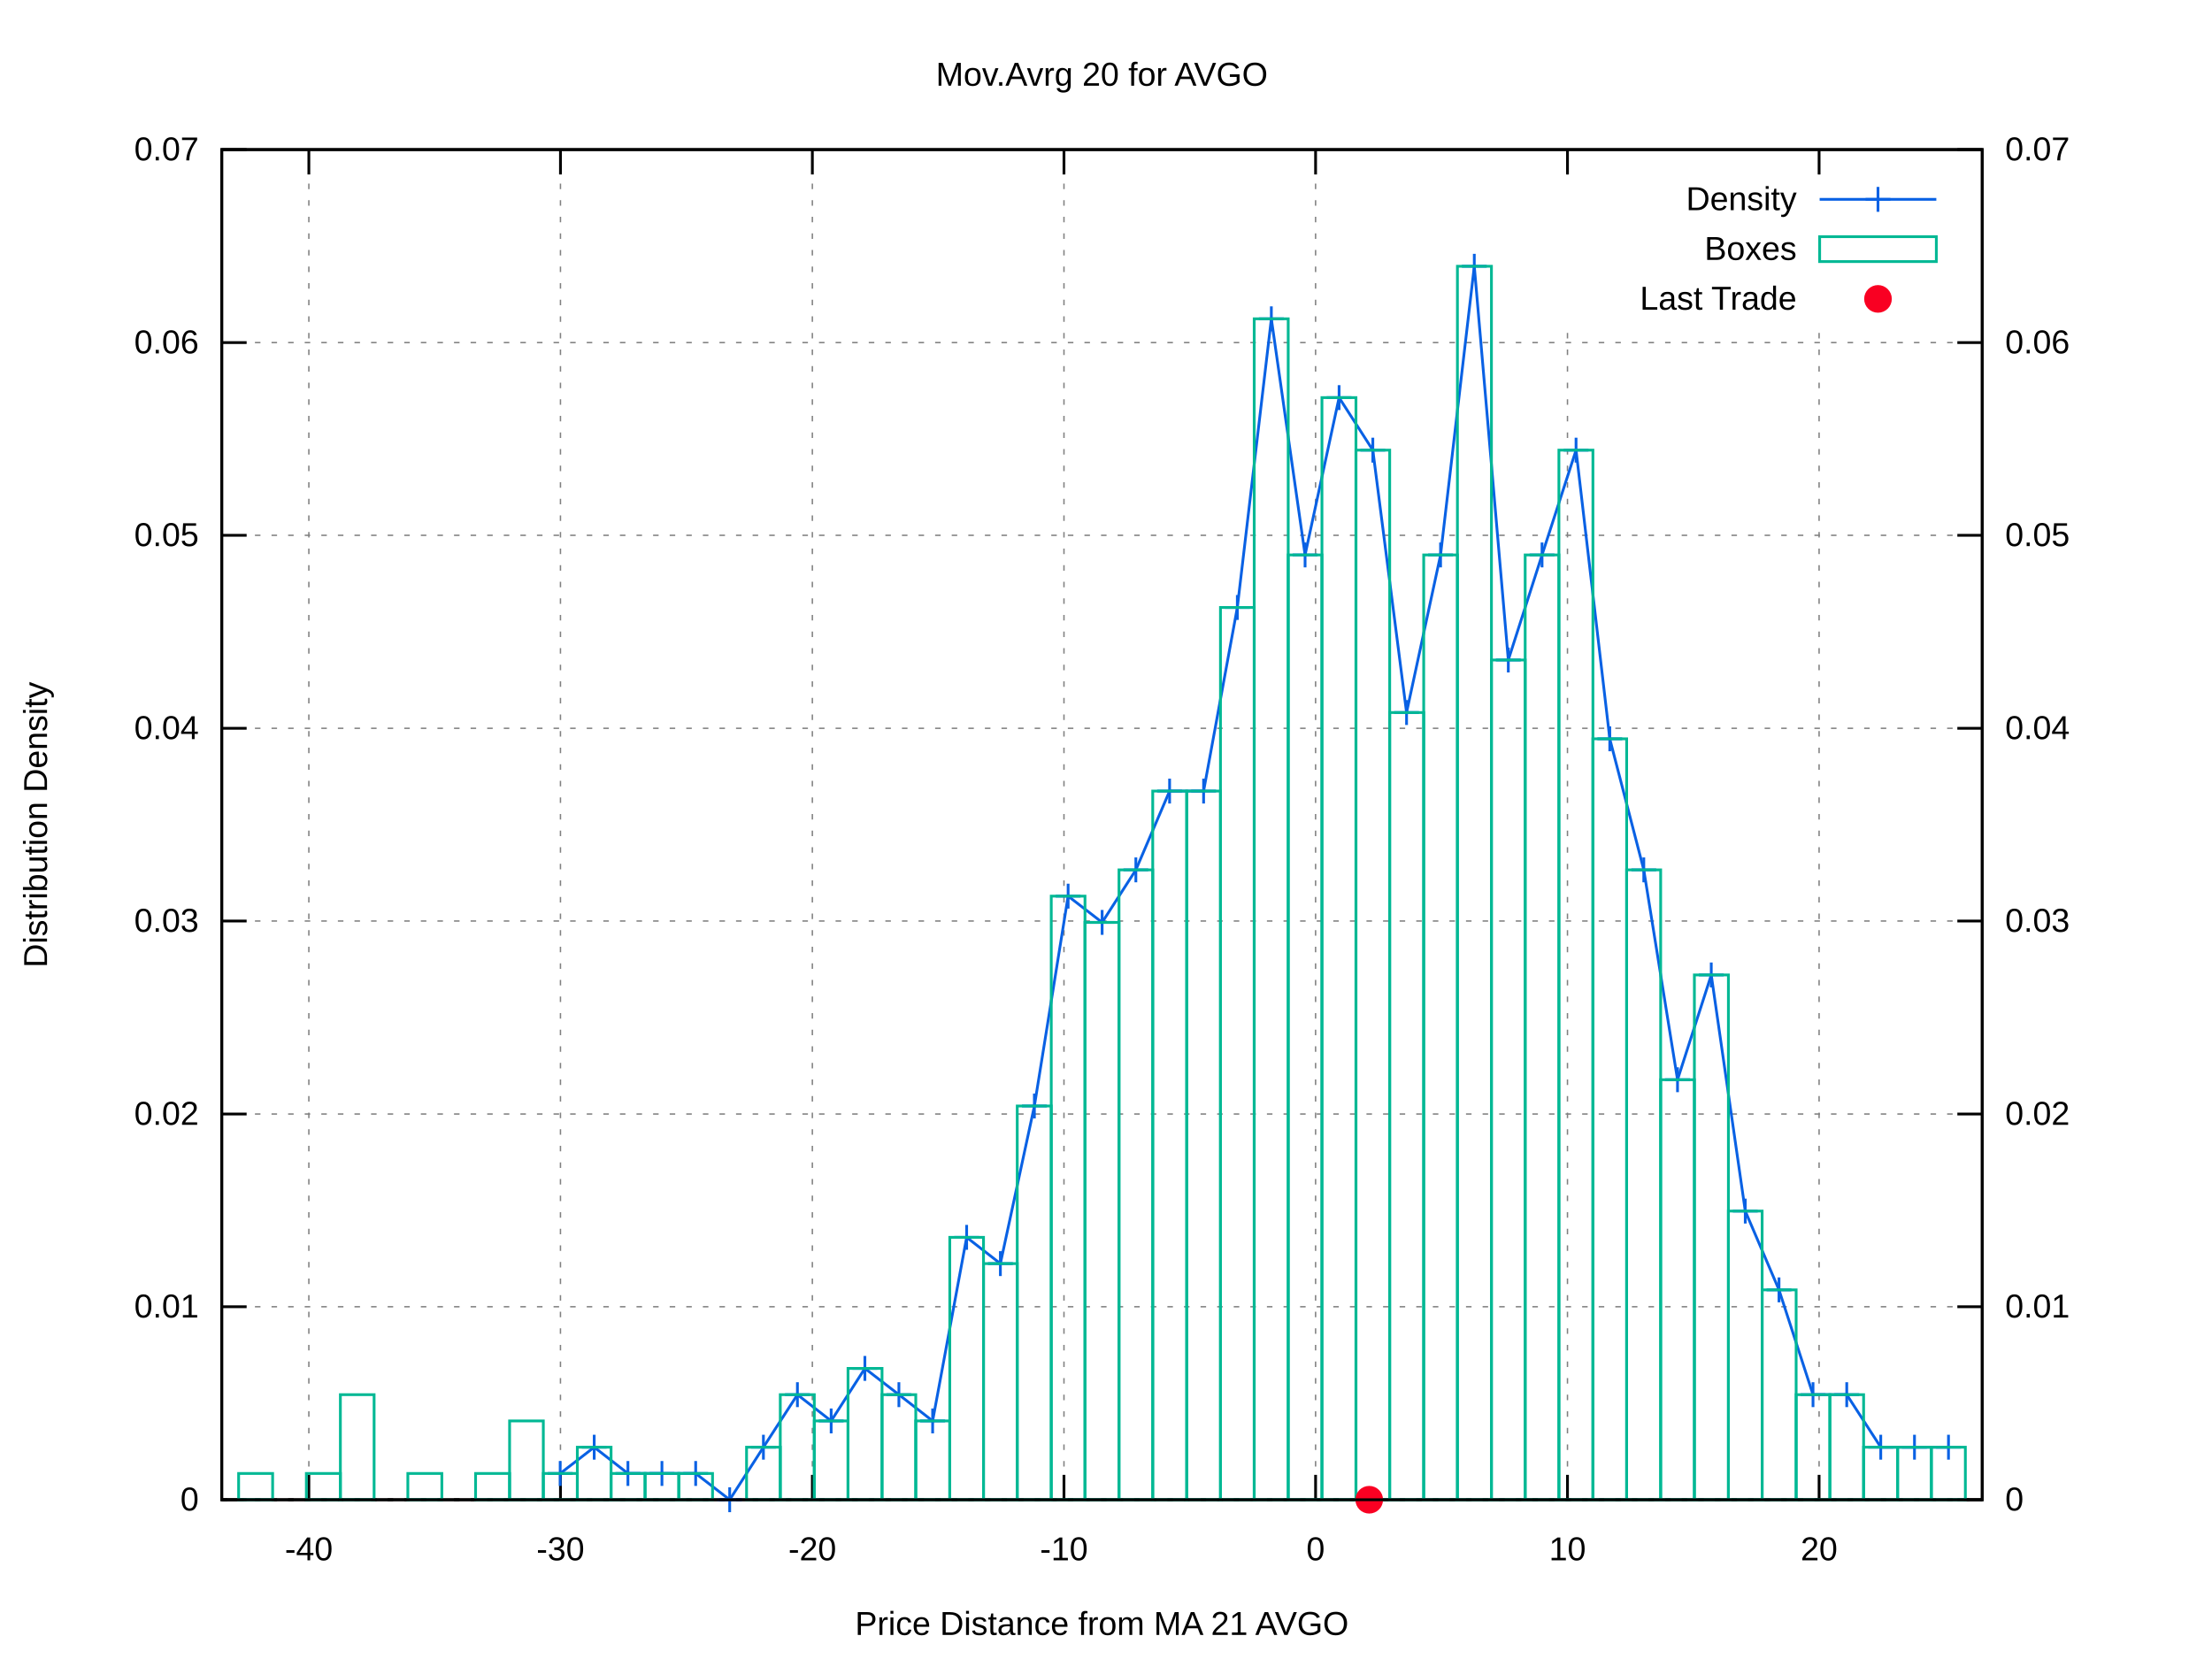
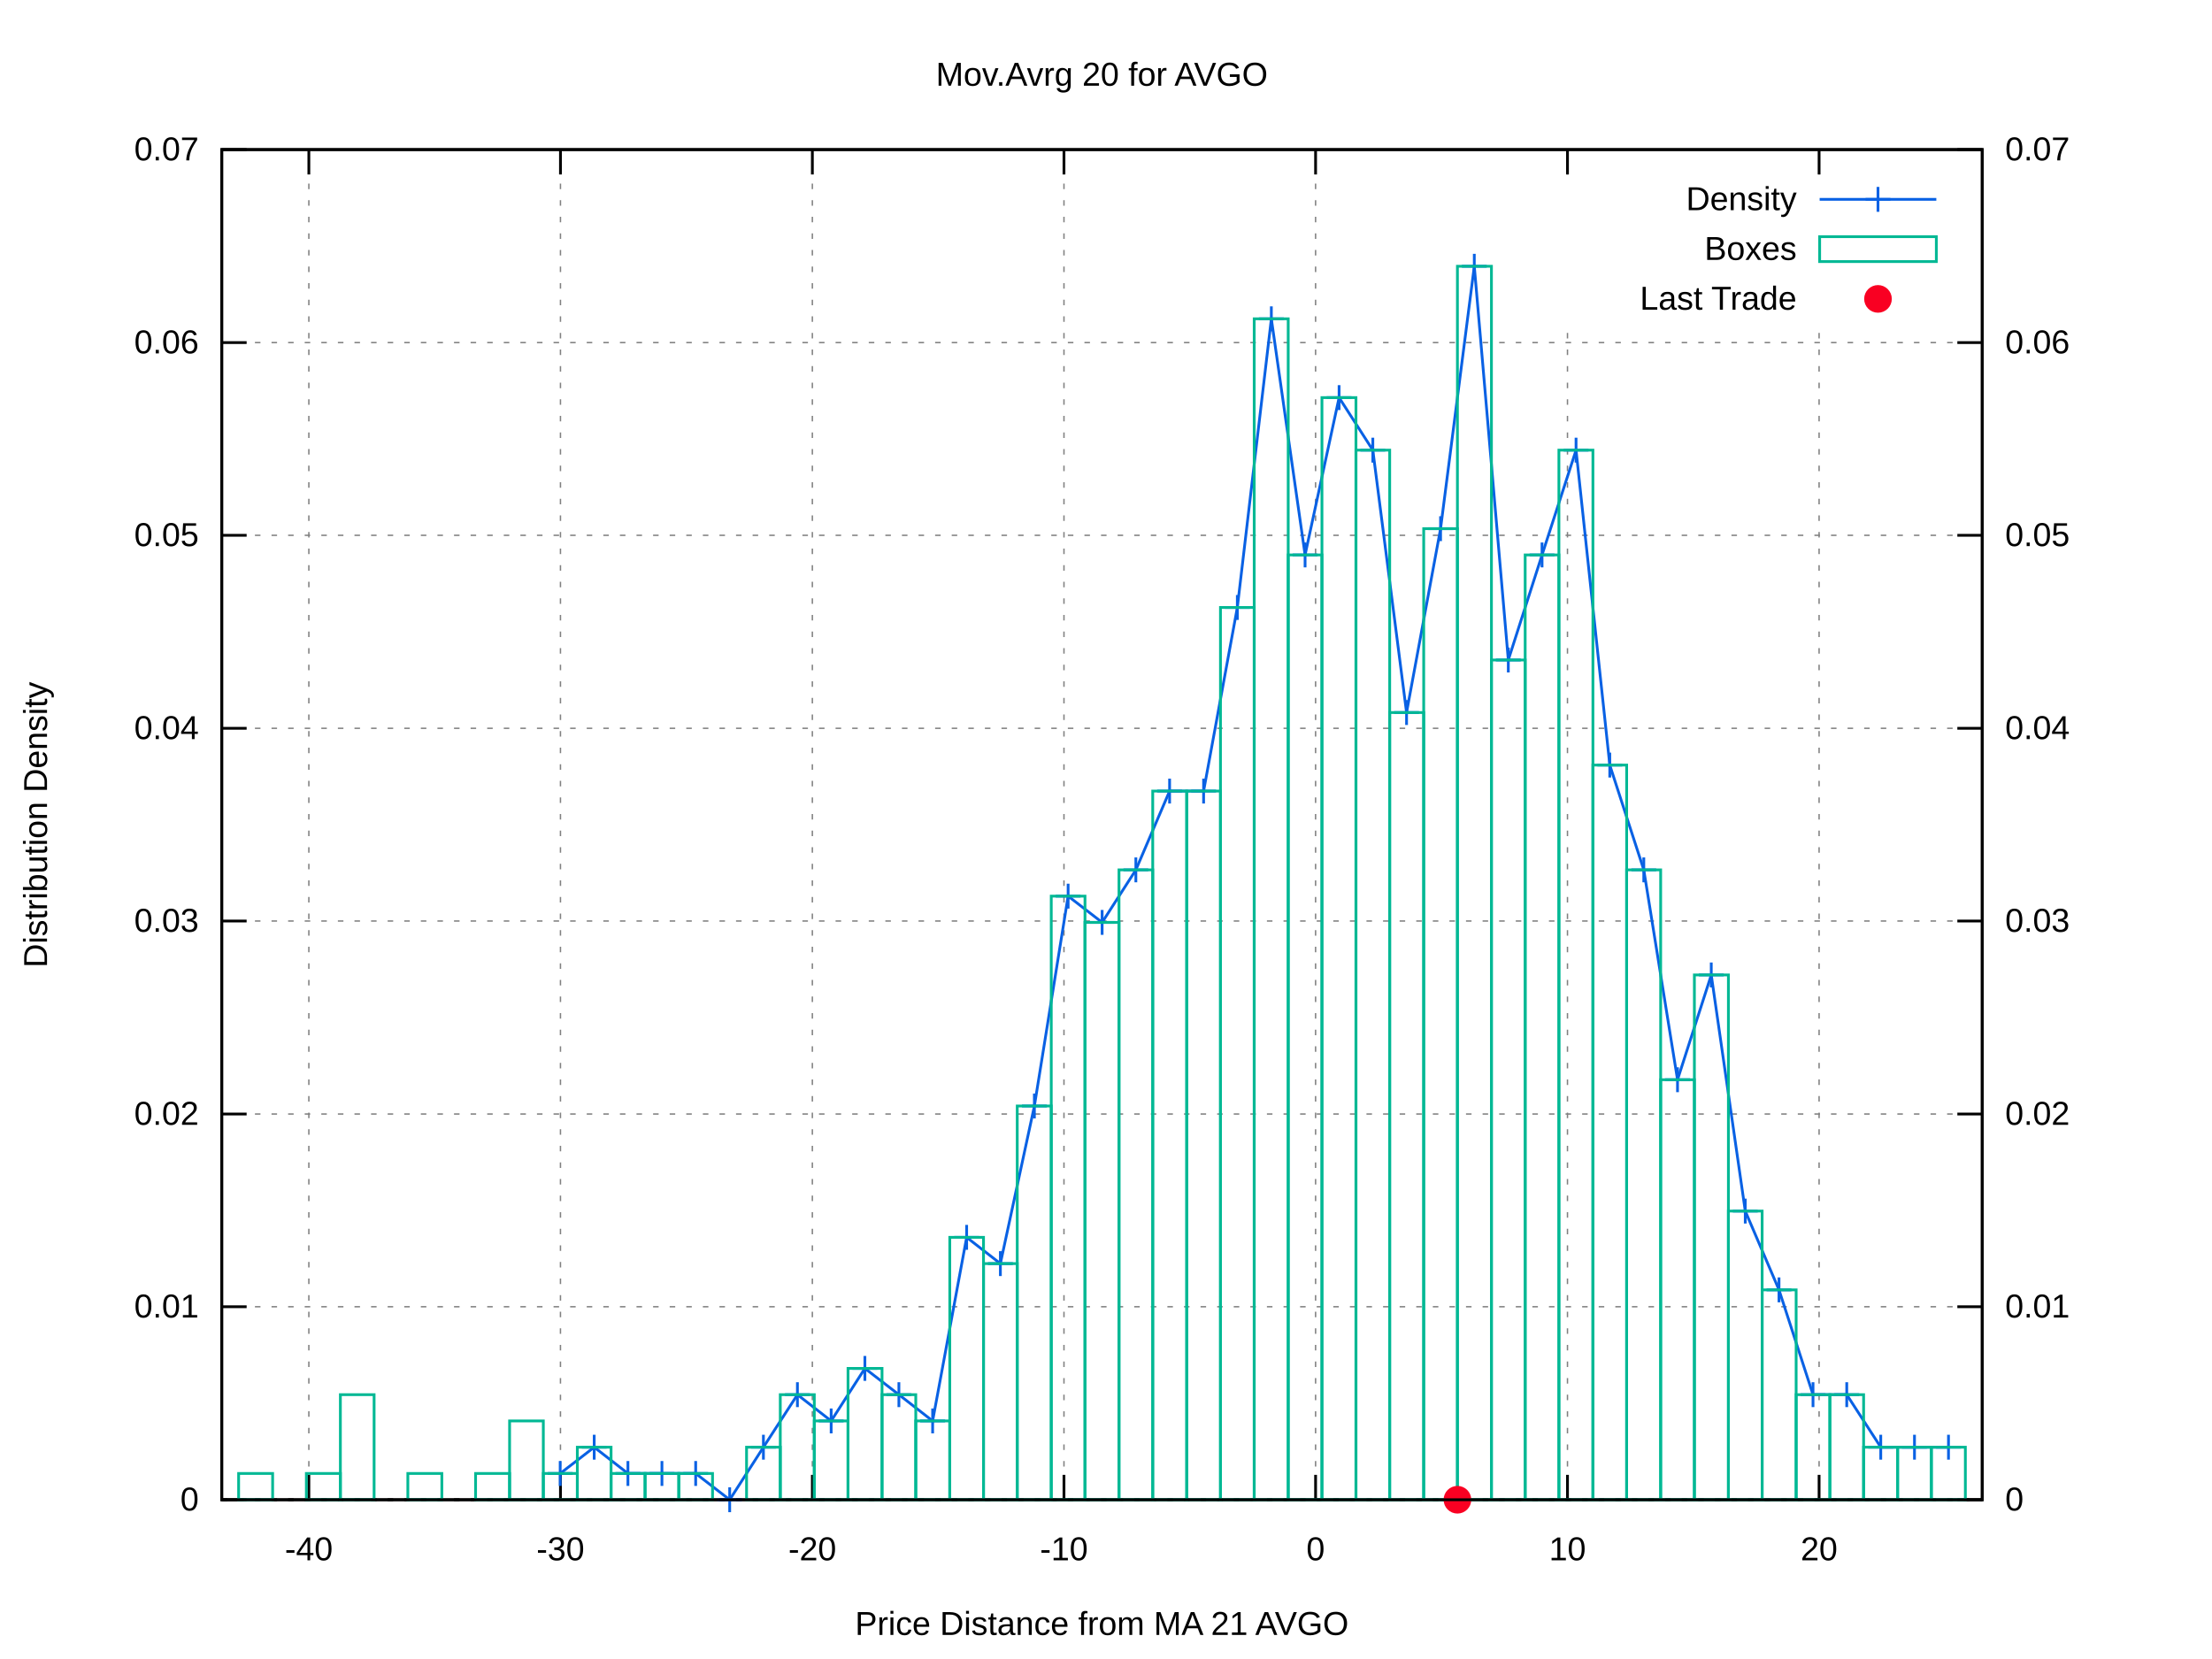
<svg xmlns="http://www.w3.org/2000/svg" xmlns:xlink="http://www.w3.org/1999/xlink" viewBox="0 0 800 600">
  <g id="gnuplot_canvas">
    <rect x="0" y="0" width="800" height="600" fill="#ffffff" />
    <defs>
      <circle id="gpDot" r="0.5" stroke-width="0.5" />
      <path id="gpPt0" stroke-width="0.222" stroke="currentColor" d="M-1,0 h2 M0,-1 v2" />
      <path id="gpPt1" stroke-width="0.222" stroke="currentColor" d="M-1,-1 L1,1 M1,-1 L-1,1" />
      <path id="gpPt2" stroke-width="0.222" stroke="currentColor" d="M-1,0 L1,0 M0,-1 L0,1 M-1,-1 L1,1 M-1,1 L1,-1" />
      <rect id="gpPt3" stroke-width="0.222" stroke="currentColor" x="-1" y="-1" width="2" height="2" />
      <rect id="gpPt4" stroke-width="0.222" stroke="currentColor" fill="currentColor" x="-1" y="-1" width="2" height="2" />
      <circle id="gpPt5" stroke-width="0.222" stroke="currentColor" cx="0" cy="0" r="1" />
      <use xlink:href="#gpPt5" id="gpPt6" fill="currentColor" stroke="none" />
      <path id="gpPt7" stroke-width="0.222" stroke="currentColor" d="M0,-1.33 L-1.33,0.67 L1.33,0.67 z" />
      <use xlink:href="#gpPt7" id="gpPt8" fill="currentColor" stroke="none" />
      <use xlink:href="#gpPt7" id="gpPt9" stroke="currentColor" transform="rotate(180)" />
      <use xlink:href="#gpPt9" id="gpPt10" fill="currentColor" stroke="none" />
      <use xlink:href="#gpPt3" id="gpPt11" stroke="currentColor" transform="rotate(45)" />
      <use xlink:href="#gpPt11" id="gpPt12" fill="currentColor" stroke="none" />
      <path id="gpPt13" stroke-width="0.222" stroke="currentColor" d="M0,1.330 L1.265,0.411 L0.782,-1.067 L-0.782,-1.076 L-1.265,0.411 z" />
      <use xlink:href="#gpPt13" id="gpPt14" fill="currentColor" stroke="none" />
      <filter id="textbox" filterUnits="objectBoundingBox" x="0" y="0" height="1" width="1">
        <feFlood flood-color="#FFFFFF" flood-opacity="1" result="bgnd" />
        <feComposite in="SourceGraphic" in2="bgnd" operator="atop" />
      </filter>
      <filter id="greybox" filterUnits="objectBoundingBox" x="0" y="0" height="1" width="1">
        <feFlood flood-color="lightgrey" flood-opacity="1" result="grey" />
        <feComposite in="SourceGraphic" in2="grey" operator="atop" />
      </filter>
    </defs>
    <g fill="none" color="#FFFFFF" stroke="black" stroke-width="1.00" stroke-linecap="butt" stroke-linejoin="miter">
</g>
    <g fill="none" color="black" stroke="currentColor" stroke-width="1.00" stroke-linecap="butt" stroke-linejoin="miter">
</g>
    <g fill="none" color="black" stroke="black" stroke-width="0.50" stroke-linecap="butt" stroke-linejoin="miter">
</g>
    <g fill="none" color="gray" stroke="currentColor" stroke-width="0.50" stroke-linecap="butt" stroke-linejoin="miter">
      <path stroke="gray" stroke-dasharray="2,4" class="gridline" d="M80.2,542.4 L716.9,542.4  " />
    </g>
    <g fill="none" color="gray" stroke="gray" stroke-width="1.00" stroke-linecap="butt" stroke-linejoin="miter">
</g>
    <g fill="none" color="black" stroke="currentColor" stroke-width="1.00" stroke-linecap="butt" stroke-linejoin="miter">
      <path stroke="black" d="M80.2,542.4 L89.2,542.4  " />
      <g transform="translate(71.9,546.3)" stroke="none" fill="black" font-family="arial" font-size="12.00" text-anchor="end">
        <text>
          <tspan font-family="arial"> 0</tspan>
        </text>
      </g>
    </g>
    <g fill="none" color="black" stroke="currentColor" stroke-width="1.00" stroke-linecap="butt" stroke-linejoin="miter">
</g>
    <g fill="none" color="black" stroke="black" stroke-width="0.50" stroke-linecap="butt" stroke-linejoin="miter">
</g>
    <g fill="none" color="gray" stroke="currentColor" stroke-width="0.50" stroke-linecap="butt" stroke-linejoin="miter">
      <path stroke="gray" stroke-dasharray="2,4" class="gridline" d="M80.2,472.6 L716.9,472.6  " />
    </g>
    <g fill="none" color="gray" stroke="gray" stroke-width="1.00" stroke-linecap="butt" stroke-linejoin="miter">
</g>
    <g fill="none" color="black" stroke="currentColor" stroke-width="1.00" stroke-linecap="butt" stroke-linejoin="miter">
      <path stroke="black" d="M80.2,472.6 L89.2,472.6  " />
      <g transform="translate(71.9,476.5)" stroke="none" fill="black" font-family="arial" font-size="12.00" text-anchor="end">
        <text>
          <tspan font-family="arial"> 0.01</tspan>
        </text>
      </g>
    </g>
    <g fill="none" color="black" stroke="currentColor" stroke-width="1.00" stroke-linecap="butt" stroke-linejoin="miter">
</g>
    <g fill="none" color="black" stroke="black" stroke-width="0.50" stroke-linecap="butt" stroke-linejoin="miter">
</g>
    <g fill="none" color="gray" stroke="currentColor" stroke-width="0.50" stroke-linecap="butt" stroke-linejoin="miter">
      <path stroke="gray" stroke-dasharray="2,4" class="gridline" d="M80.2,402.9 L716.9,402.9  " />
    </g>
    <g fill="none" color="gray" stroke="gray" stroke-width="1.00" stroke-linecap="butt" stroke-linejoin="miter">
</g>
    <g fill="none" color="black" stroke="currentColor" stroke-width="1.00" stroke-linecap="butt" stroke-linejoin="miter">
      <path stroke="black" d="M80.2,402.9 L89.2,402.9  " />
      <g transform="translate(71.9,406.8)" stroke="none" fill="black" font-family="arial" font-size="12.00" text-anchor="end">
        <text>
          <tspan font-family="arial"> 0.02</tspan>
        </text>
      </g>
    </g>
    <g fill="none" color="black" stroke="currentColor" stroke-width="1.00" stroke-linecap="butt" stroke-linejoin="miter">
</g>
    <g fill="none" color="black" stroke="black" stroke-width="0.50" stroke-linecap="butt" stroke-linejoin="miter">
</g>
    <g fill="none" color="gray" stroke="currentColor" stroke-width="0.50" stroke-linecap="butt" stroke-linejoin="miter">
      <path stroke="gray" stroke-dasharray="2,4" class="gridline" d="M80.2,333.1 L716.9,333.1  " />
    </g>
    <g fill="none" color="gray" stroke="gray" stroke-width="1.00" stroke-linecap="butt" stroke-linejoin="miter">
</g>
    <g fill="none" color="black" stroke="currentColor" stroke-width="1.00" stroke-linecap="butt" stroke-linejoin="miter">
      <path stroke="black" d="M80.2,333.1 L89.2,333.1  " />
      <g transform="translate(71.9,337.0)" stroke="none" fill="black" font-family="arial" font-size="12.00" text-anchor="end">
        <text>
          <tspan font-family="arial"> 0.03</tspan>
        </text>
      </g>
    </g>
    <g fill="none" color="black" stroke="currentColor" stroke-width="1.00" stroke-linecap="butt" stroke-linejoin="miter">
</g>
    <g fill="none" color="black" stroke="black" stroke-width="0.50" stroke-linecap="butt" stroke-linejoin="miter">
</g>
    <g fill="none" color="gray" stroke="currentColor" stroke-width="0.50" stroke-linecap="butt" stroke-linejoin="miter">
      <path stroke="gray" stroke-dasharray="2,4" class="gridline" d="M80.2,263.4 L716.9,263.4  " />
    </g>
    <g fill="none" color="gray" stroke="gray" stroke-width="1.00" stroke-linecap="butt" stroke-linejoin="miter">
</g>
    <g fill="none" color="black" stroke="currentColor" stroke-width="1.00" stroke-linecap="butt" stroke-linejoin="miter">
      <path stroke="black" d="M80.2,263.4 L89.2,263.4  " />
      <g transform="translate(71.9,267.3)" stroke="none" fill="black" font-family="arial" font-size="12.00" text-anchor="end">
        <text>
          <tspan font-family="arial"> 0.04</tspan>
        </text>
      </g>
    </g>
    <g fill="none" color="black" stroke="currentColor" stroke-width="1.00" stroke-linecap="butt" stroke-linejoin="miter">
</g>
    <g fill="none" color="black" stroke="black" stroke-width="0.50" stroke-linecap="butt" stroke-linejoin="miter">
</g>
    <g fill="none" color="gray" stroke="currentColor" stroke-width="0.50" stroke-linecap="butt" stroke-linejoin="miter">
      <path stroke="gray" stroke-dasharray="2,4" class="gridline" d="M80.2,193.6 L716.9,193.6  " />
    </g>
    <g fill="none" color="gray" stroke="gray" stroke-width="1.00" stroke-linecap="butt" stroke-linejoin="miter">
</g>
    <g fill="none" color="black" stroke="currentColor" stroke-width="1.00" stroke-linecap="butt" stroke-linejoin="miter">
      <path stroke="black" d="M80.2,193.6 L89.2,193.6  " />
      <g transform="translate(71.9,197.5)" stroke="none" fill="black" font-family="arial" font-size="12.00" text-anchor="end">
        <text>
          <tspan font-family="arial"> 0.05</tspan>
        </text>
      </g>
    </g>
    <g fill="none" color="black" stroke="currentColor" stroke-width="1.00" stroke-linecap="butt" stroke-linejoin="miter">
</g>
    <g fill="none" color="black" stroke="black" stroke-width="0.50" stroke-linecap="butt" stroke-linejoin="miter">
</g>
    <g fill="none" color="gray" stroke="currentColor" stroke-width="0.50" stroke-linecap="butt" stroke-linejoin="miter">
      <path stroke="gray" stroke-dasharray="2,4" class="gridline" d="M80.2,123.9 L716.9,123.9  " />
    </g>
    <g fill="none" color="gray" stroke="gray" stroke-width="1.00" stroke-linecap="butt" stroke-linejoin="miter">
</g>
    <g fill="none" color="black" stroke="currentColor" stroke-width="1.00" stroke-linecap="butt" stroke-linejoin="miter">
      <path stroke="black" d="M80.2,123.9 L89.2,123.9  " />
      <g transform="translate(71.9,127.8)" stroke="none" fill="black" font-family="arial" font-size="12.00" text-anchor="end">
        <text>
          <tspan font-family="arial"> 0.06</tspan>
        </text>
      </g>
    </g>
    <g fill="none" color="black" stroke="currentColor" stroke-width="1.00" stroke-linecap="butt" stroke-linejoin="miter">
</g>
    <g fill="none" color="black" stroke="black" stroke-width="0.50" stroke-linecap="butt" stroke-linejoin="miter">
</g>
    <g fill="none" color="gray" stroke="currentColor" stroke-width="0.50" stroke-linecap="butt" stroke-linejoin="miter">
      <path stroke="gray" stroke-dasharray="2,4" class="gridline" d="M80.2,54.1 L716.9,54.1  " />
    </g>
    <g fill="none" color="gray" stroke="gray" stroke-width="1.00" stroke-linecap="butt" stroke-linejoin="miter">
</g>
    <g fill="none" color="black" stroke="currentColor" stroke-width="1.00" stroke-linecap="butt" stroke-linejoin="miter">
      <path stroke="black" d="M80.2,54.1 L89.2,54.1  " />
      <g transform="translate(71.9,58.0)" stroke="none" fill="black" font-family="arial" font-size="12.00" text-anchor="end">
        <text>
          <tspan font-family="arial"> 0.07</tspan>
        </text>
      </g>
    </g>
    <g fill="none" color="black" stroke="currentColor" stroke-width="1.00" stroke-linecap="butt" stroke-linejoin="miter">
</g>
    <g fill="none" color="black" stroke="black" stroke-width="0.50" stroke-linecap="butt" stroke-linejoin="miter">
</g>
    <g fill="none" color="gray" stroke="currentColor" stroke-width="0.50" stroke-linecap="butt" stroke-linejoin="miter">
      <path stroke="gray" stroke-dasharray="2,4" class="gridline" d="M111.7,542.4 L111.7,54.1  " />
    </g>
    <g fill="none" color="gray" stroke="gray" stroke-width="1.00" stroke-linecap="butt" stroke-linejoin="miter">
</g>
    <g fill="none" color="black" stroke="currentColor" stroke-width="1.00" stroke-linecap="butt" stroke-linejoin="miter">
      <path stroke="black" d="M111.7,542.4 L111.7,533.4 M111.7,54.1 L111.7,63.1  " />
      <g transform="translate(111.7,564.3)" stroke="none" fill="black" font-family="arial" font-size="12.00" text-anchor="middle">
        <text>
          <tspan font-family="arial">-40</tspan>
        </text>
      </g>
    </g>
    <g fill="none" color="black" stroke="currentColor" stroke-width="1.00" stroke-linecap="butt" stroke-linejoin="miter">
</g>
    <g fill="none" color="black" stroke="black" stroke-width="0.50" stroke-linecap="butt" stroke-linejoin="miter">
</g>
    <g fill="none" color="gray" stroke="currentColor" stroke-width="0.50" stroke-linecap="butt" stroke-linejoin="miter">
      <path stroke="gray" stroke-dasharray="2,4" class="gridline" d="M202.7,542.4 L202.7,54.1  " />
    </g>
    <g fill="none" color="gray" stroke="gray" stroke-width="1.00" stroke-linecap="butt" stroke-linejoin="miter">
</g>
    <g fill="none" color="black" stroke="currentColor" stroke-width="1.00" stroke-linecap="butt" stroke-linejoin="miter">
      <path stroke="black" d="M202.7,542.4 L202.7,533.4 M202.7,54.1 L202.7,63.1  " />
      <g transform="translate(202.7,564.3)" stroke="none" fill="black" font-family="arial" font-size="12.00" text-anchor="middle">
        <text>
          <tspan font-family="arial">-30</tspan>
        </text>
      </g>
    </g>
    <g fill="none" color="black" stroke="currentColor" stroke-width="1.00" stroke-linecap="butt" stroke-linejoin="miter">
</g>
    <g fill="none" color="black" stroke="black" stroke-width="0.50" stroke-linecap="butt" stroke-linejoin="miter">
</g>
    <g fill="none" color="gray" stroke="currentColor" stroke-width="0.50" stroke-linecap="butt" stroke-linejoin="miter">
      <path stroke="gray" stroke-dasharray="2,4" class="gridline" d="M293.8,542.4 L293.8,54.1  " />
    </g>
    <g fill="none" color="gray" stroke="gray" stroke-width="1.00" stroke-linecap="butt" stroke-linejoin="miter">
</g>
    <g fill="none" color="black" stroke="currentColor" stroke-width="1.00" stroke-linecap="butt" stroke-linejoin="miter">
      <path stroke="black" d="M293.8,542.4 L293.8,533.4 M293.8,54.1 L293.8,63.1  " />
      <g transform="translate(293.8,564.3)" stroke="none" fill="black" font-family="arial" font-size="12.00" text-anchor="middle">
        <text>
          <tspan font-family="arial">-20</tspan>
        </text>
      </g>
    </g>
    <g fill="none" color="black" stroke="currentColor" stroke-width="1.00" stroke-linecap="butt" stroke-linejoin="miter">
</g>
    <g fill="none" color="black" stroke="black" stroke-width="0.50" stroke-linecap="butt" stroke-linejoin="miter">
</g>
    <g fill="none" color="gray" stroke="currentColor" stroke-width="0.50" stroke-linecap="butt" stroke-linejoin="miter">
      <path stroke="gray" stroke-dasharray="2,4" class="gridline" d="M384.8,542.4 L384.8,54.1  " />
    </g>
    <g fill="none" color="gray" stroke="gray" stroke-width="1.00" stroke-linecap="butt" stroke-linejoin="miter">
</g>
    <g fill="none" color="black" stroke="currentColor" stroke-width="1.00" stroke-linecap="butt" stroke-linejoin="miter">
      <path stroke="black" d="M384.8,542.4 L384.8,533.4 M384.8,54.1 L384.8,63.1  " />
      <g transform="translate(384.8,564.3)" stroke="none" fill="black" font-family="arial" font-size="12.00" text-anchor="middle">
        <text>
          <tspan font-family="arial">-10</tspan>
        </text>
      </g>
    </g>
    <g fill="none" color="black" stroke="currentColor" stroke-width="1.00" stroke-linecap="butt" stroke-linejoin="miter">
</g>
    <g fill="none" color="black" stroke="black" stroke-width="0.50" stroke-linecap="butt" stroke-linejoin="miter">
</g>
    <g fill="none" color="gray" stroke="currentColor" stroke-width="0.50" stroke-linecap="butt" stroke-linejoin="miter">
      <path stroke="gray" stroke-dasharray="2,4" class="gridline" d="M475.8,542.4 L475.8,54.1  " />
    </g>
    <g fill="none" color="gray" stroke="gray" stroke-width="1.00" stroke-linecap="butt" stroke-linejoin="miter">
</g>
    <g fill="none" color="black" stroke="currentColor" stroke-width="1.00" stroke-linecap="butt" stroke-linejoin="miter">
      <path stroke="black" d="M475.8,542.4 L475.8,533.4 M475.8,54.1 L475.8,63.1  " />
      <g transform="translate(475.8,564.3)" stroke="none" fill="black" font-family="arial" font-size="12.00" text-anchor="middle">
        <text>
          <tspan font-family="arial"> 0</tspan>
        </text>
      </g>
    </g>
    <g fill="none" color="black" stroke="currentColor" stroke-width="1.00" stroke-linecap="butt" stroke-linejoin="miter">
</g>
    <g fill="none" color="black" stroke="black" stroke-width="0.50" stroke-linecap="butt" stroke-linejoin="miter">
</g>
    <g fill="none" color="gray" stroke="currentColor" stroke-width="0.50" stroke-linecap="butt" stroke-linejoin="miter">
      <path stroke="gray" stroke-dasharray="2,4" class="gridline" d="M566.9,542.4 L566.9,117.1 M566.9,63.1 L566.9,54.1  " />
    </g>
    <g fill="none" color="gray" stroke="gray" stroke-width="1.00" stroke-linecap="butt" stroke-linejoin="miter">
</g>
    <g fill="none" color="black" stroke="currentColor" stroke-width="1.00" stroke-linecap="butt" stroke-linejoin="miter">
      <path stroke="black" d="M566.9,542.4 L566.9,533.4 M566.9,54.1 L566.9,63.1  " />
      <g transform="translate(566.9,564.3)" stroke="none" fill="black" font-family="arial" font-size="12.00" text-anchor="middle">
        <text>
          <tspan font-family="arial"> 10</tspan>
        </text>
      </g>
    </g>
    <g fill="none" color="black" stroke="currentColor" stroke-width="1.00" stroke-linecap="butt" stroke-linejoin="miter">
</g>
    <g fill="none" color="black" stroke="black" stroke-width="0.50" stroke-linecap="butt" stroke-linejoin="miter">
</g>
    <g fill="none" color="gray" stroke="currentColor" stroke-width="0.50" stroke-linecap="butt" stroke-linejoin="miter">
      <path stroke="gray" stroke-dasharray="2,4" class="gridline" d="M657.9,542.4 L657.9,117.1 M657.9,63.1 L657.9,54.1  " />
    </g>
    <g fill="none" color="gray" stroke="gray" stroke-width="1.00" stroke-linecap="butt" stroke-linejoin="miter">
</g>
    <g fill="none" color="black" stroke="currentColor" stroke-width="1.00" stroke-linecap="butt" stroke-linejoin="miter">
      <path stroke="black" d="M657.9,542.4 L657.9,533.4 M657.9,54.1 L657.9,63.1  " />
      <g transform="translate(657.9,564.3)" stroke="none" fill="black" font-family="arial" font-size="12.00" text-anchor="middle">
        <text>
          <tspan font-family="arial"> 20</tspan>
        </text>
      </g>
    </g>
    <g fill="none" color="black" stroke="currentColor" stroke-width="1.00" stroke-linecap="butt" stroke-linejoin="miter">
      <path stroke="black" d="M716.9,542.4 L707.9,542.4  " />
      <g transform="translate(725.2,546.3)" stroke="none" fill="black" font-family="arial" font-size="12.00" text-anchor="start">
        <text>
          <tspan font-family="arial"> 0</tspan>
        </text>
      </g>
    </g>
    <g fill="none" color="black" stroke="currentColor" stroke-width="1.00" stroke-linecap="butt" stroke-linejoin="miter">
      <path stroke="black" d="M716.9,472.6 L707.9,472.6  " />
      <g transform="translate(725.2,476.5)" stroke="none" fill="black" font-family="arial" font-size="12.00" text-anchor="start">
        <text>
          <tspan font-family="arial"> 0.01</tspan>
        </text>
      </g>
    </g>
    <g fill="none" color="black" stroke="currentColor" stroke-width="1.00" stroke-linecap="butt" stroke-linejoin="miter">
      <path stroke="black" d="M716.9,402.9 L707.9,402.9  " />
      <g transform="translate(725.2,406.8)" stroke="none" fill="black" font-family="arial" font-size="12.00" text-anchor="start">
        <text>
          <tspan font-family="arial"> 0.02</tspan>
        </text>
      </g>
    </g>
    <g fill="none" color="black" stroke="currentColor" stroke-width="1.00" stroke-linecap="butt" stroke-linejoin="miter">
      <path stroke="black" d="M716.9,333.1 L707.9,333.1  " />
      <g transform="translate(725.2,337.0)" stroke="none" fill="black" font-family="arial" font-size="12.00" text-anchor="start">
        <text>
          <tspan font-family="arial"> 0.03</tspan>
        </text>
      </g>
    </g>
    <g fill="none" color="black" stroke="currentColor" stroke-width="1.00" stroke-linecap="butt" stroke-linejoin="miter">
      <path stroke="black" d="M716.9,263.4 L707.9,263.4  " />
      <g transform="translate(725.2,267.3)" stroke="none" fill="black" font-family="arial" font-size="12.00" text-anchor="start">
        <text>
          <tspan font-family="arial"> 0.04</tspan>
        </text>
      </g>
    </g>
    <g fill="none" color="black" stroke="currentColor" stroke-width="1.00" stroke-linecap="butt" stroke-linejoin="miter">
      <path stroke="black" d="M716.9,193.6 L707.9,193.6  " />
      <g transform="translate(725.2,197.5)" stroke="none" fill="black" font-family="arial" font-size="12.00" text-anchor="start">
        <text>
          <tspan font-family="arial"> 0.05</tspan>
        </text>
      </g>
    </g>
    <g fill="none" color="black" stroke="currentColor" stroke-width="1.00" stroke-linecap="butt" stroke-linejoin="miter">
      <path stroke="black" d="M716.9,123.9 L707.9,123.9  " />
      <g transform="translate(725.2,127.8)" stroke="none" fill="black" font-family="arial" font-size="12.00" text-anchor="start">
        <text>
          <tspan font-family="arial"> 0.06</tspan>
        </text>
      </g>
    </g>
    <g fill="none" color="black" stroke="currentColor" stroke-width="1.00" stroke-linecap="butt" stroke-linejoin="miter">
      <path stroke="black" d="M716.9,54.1 L707.9,54.1  " />
      <g transform="translate(725.2,58.0)" stroke="none" fill="black" font-family="arial" font-size="12.00" text-anchor="start">
        <text>
          <tspan font-family="arial"> 0.07</tspan>
        </text>
      </g>
    </g>
    <g fill="none" color="black" stroke="currentColor" stroke-width="1.00" stroke-linecap="butt" stroke-linejoin="miter">
</g>
    <g fill="none" color="gray" stroke="currentColor" stroke-width="1.00" stroke-linecap="butt" stroke-linejoin="miter">
      <path stroke="black" stroke-dasharray="2,4" d="M80.2,542.4 L716.9,542.4  " />
    </g>
    <g fill="none" color="black" stroke="currentColor" stroke-width="1.00" stroke-linecap="butt" stroke-linejoin="miter">
      <path stroke="black" d="M80.2,54.1 L80.2,542.4 L716.9,542.4 L716.9,54.1 L80.2,54.1 Z  " />
    </g>
    <g fill="none" color="black" stroke="currentColor" stroke-width="1.00" stroke-linecap="butt" stroke-linejoin="miter">
      <g transform="translate(17.0,298.3) rotate(270)" stroke="none" fill="black" font-family="arial" font-size="12.00" text-anchor="middle">
        <text>
          <tspan font-family="arial">Distribution Density</tspan>
        </text>
      </g>
    </g>
    <g fill="none" color="black" stroke="currentColor" stroke-width="1.00" stroke-linecap="butt" stroke-linejoin="miter">
      <g transform="translate(398.5,591.3)" stroke="none" fill="black" font-family="arial" font-size="12.00" text-anchor="middle">
        <text>
          <tspan font-family="arial">Price Distance from MA 21 AVGO</tspan>
        </text>
      </g>
    </g>
    <g fill="none" color="black" stroke="currentColor" stroke-width="1.00" stroke-linecap="butt" stroke-linejoin="miter">
      <g transform="translate(398.5,31.0)" stroke="none" fill="black" font-family="arial" font-size="12.00" text-anchor="middle">
        <text>
          <tspan font-family="arial">Mov.Avrg 20 for AVGO </tspan>
        </text>
      </g>
    </g>
    <g id="gnuplot_plot_1">
      <g fill="none" color="black" stroke="currentColor" stroke-width="1.00" stroke-linecap="butt" stroke-linejoin="miter">
        <g transform="translate(649.8,76.0)" stroke="none" fill="black" font-family="arial" font-size="12.00" text-anchor="end">
          <text>
            <tspan font-family="arial">Density</tspan>
          </text>
        </g>
      </g>
      <g fill="none" color="black" stroke="currentColor" stroke-width="1.00" stroke-linecap="butt" stroke-linejoin="miter">
-         <path stroke="rgb(  9,  97, 228)" d="M658.1,72.1 L700.3,72.1 M202.6,532.9 L214.9,523.4 L227.1,532.9 L239.4,532.9 L251.6,532.9 L263.9,542.4   L276.1,523.4 L288.4,504.4 L300.6,513.9 L312.8,494.9 L325.1,504.4 L337.3,513.9 L349.6,447.5 L361.8,457.0   L374.1,400.0 L386.3,324.1 L398.6,333.6 L410.8,314.6 L423.0,286.1 L435.3,286.1 L447.5,219.7 L459.8,115.3   L472.0,200.7 L484.3,143.8 L496.5,162.8 L508.7,257.7 L521.0,200.7 L533.2,96.3 L545.5,238.7 L557.7,200.7   L570.0,162.8 L582.2,267.2 L594.5,314.6 L606.7,390.5 L618.9,352.6 L631.2,438.0 L643.4,466.5 L655.7,504.4   L667.9,504.4 L680.2,523.4 L692.4,523.4 L704.7,523.4  " />
+         <path stroke="rgb(  9,  97, 228)" d="M658.1,72.1 L700.3,72.1 M202.6,532.9 L214.9,523.4 L227.1,532.9 L239.4,532.9 L251.6,532.9 L263.9,542.4   L276.1,523.4 L288.4,504.4 L300.6,513.9 L312.8,494.9 L325.1,504.4 L337.3,513.9 L349.6,447.5 L361.8,457.0   L374.1,400.0 L386.3,324.1 L398.6,333.6 L410.8,314.6 L423.0,286.1 L435.3,286.1 L447.5,219.7 L459.8,115.3   L472.0,200.7 L484.3,143.8 L496.5,162.8 L508.7,257.7 L521.0,191.2 L533.2,96.3 L545.5,238.7 L557.7,200.7   L570.0,162.8 L582.2,276.7 L594.5,314.6 L606.7,390.5 L618.9,352.6 L631.2,438.0 L643.4,466.5 L655.7,504.4   L667.9,504.4 L680.2,523.4 L692.4,523.4 L704.7,523.4  " />
        <use xlink:href="#gpPt0" transform="translate(202.6,532.9) scale(4.50)" color="rgb(  9,  97, 228)" />
        <use xlink:href="#gpPt0" transform="translate(214.9,523.4) scale(4.50)" color="rgb(  9,  97, 228)" />
        <use xlink:href="#gpPt0" transform="translate(227.1,532.9) scale(4.50)" color="rgb(  9,  97, 228)" />
        <use xlink:href="#gpPt0" transform="translate(239.4,532.9) scale(4.50)" color="rgb(  9,  97, 228)" />
        <use xlink:href="#gpPt0" transform="translate(251.6,532.9) scale(4.50)" color="rgb(  9,  97, 228)" />
        <use xlink:href="#gpPt0" transform="translate(263.9,542.4) scale(4.50)" color="rgb(  9,  97, 228)" />
        <use xlink:href="#gpPt0" transform="translate(276.1,523.4) scale(4.50)" color="rgb(  9,  97, 228)" />
        <use xlink:href="#gpPt0" transform="translate(288.4,504.4) scale(4.50)" color="rgb(  9,  97, 228)" />
        <use xlink:href="#gpPt0" transform="translate(300.6,513.9) scale(4.50)" color="rgb(  9,  97, 228)" />
        <use xlink:href="#gpPt0" transform="translate(312.8,494.9) scale(4.50)" color="rgb(  9,  97, 228)" />
        <use xlink:href="#gpPt0" transform="translate(325.1,504.4) scale(4.50)" color="rgb(  9,  97, 228)" />
        <use xlink:href="#gpPt0" transform="translate(337.3,513.9) scale(4.50)" color="rgb(  9,  97, 228)" />
        <use xlink:href="#gpPt0" transform="translate(349.6,447.5) scale(4.50)" color="rgb(  9,  97, 228)" />
        <use xlink:href="#gpPt0" transform="translate(361.8,457.0) scale(4.50)" color="rgb(  9,  97, 228)" />
        <use xlink:href="#gpPt0" transform="translate(374.1,400.0) scale(4.50)" color="rgb(  9,  97, 228)" />
        <use xlink:href="#gpPt0" transform="translate(386.3,324.1) scale(4.50)" color="rgb(  9,  97, 228)" />
        <use xlink:href="#gpPt0" transform="translate(398.6,333.6) scale(4.50)" color="rgb(  9,  97, 228)" />
        <use xlink:href="#gpPt0" transform="translate(410.8,314.6) scale(4.50)" color="rgb(  9,  97, 228)" />
        <use xlink:href="#gpPt0" transform="translate(423.0,286.1) scale(4.50)" color="rgb(  9,  97, 228)" />
        <use xlink:href="#gpPt0" transform="translate(435.3,286.1) scale(4.50)" color="rgb(  9,  97, 228)" />
        <use xlink:href="#gpPt0" transform="translate(447.5,219.7) scale(4.50)" color="rgb(  9,  97, 228)" />
        <use xlink:href="#gpPt0" transform="translate(459.8,115.3) scale(4.50)" color="rgb(  9,  97, 228)" />
        <use xlink:href="#gpPt0" transform="translate(472.0,200.7) scale(4.50)" color="rgb(  9,  97, 228)" />
        <use xlink:href="#gpPt0" transform="translate(484.3,143.8) scale(4.50)" color="rgb(  9,  97, 228)" />
        <use xlink:href="#gpPt0" transform="translate(496.5,162.8) scale(4.50)" color="rgb(  9,  97, 228)" />
        <use xlink:href="#gpPt0" transform="translate(508.7,257.7) scale(4.50)" color="rgb(  9,  97, 228)" />
-         <use xlink:href="#gpPt0" transform="translate(521.0,200.7) scale(4.50)" color="rgb(  9,  97, 228)" />
+         <use xlink:href="#gpPt0" transform="translate(521.0,191.2) scale(4.50)" color="rgb(  9,  97, 228)" />
        <use xlink:href="#gpPt0" transform="translate(533.2,96.3) scale(4.50)" color="rgb(  9,  97, 228)" />
        <use xlink:href="#gpPt0" transform="translate(545.5,238.7) scale(4.50)" color="rgb(  9,  97, 228)" />
        <use xlink:href="#gpPt0" transform="translate(557.7,200.7) scale(4.50)" color="rgb(  9,  97, 228)" />
        <use xlink:href="#gpPt0" transform="translate(570.0,162.8) scale(4.50)" color="rgb(  9,  97, 228)" />
-         <use xlink:href="#gpPt0" transform="translate(582.2,267.2) scale(4.50)" color="rgb(  9,  97, 228)" />
+         <use xlink:href="#gpPt0" transform="translate(582.2,276.7) scale(4.50)" color="rgb(  9,  97, 228)" />
        <use xlink:href="#gpPt0" transform="translate(594.5,314.6) scale(4.50)" color="rgb(  9,  97, 228)" />
        <use xlink:href="#gpPt0" transform="translate(606.7,390.5) scale(4.50)" color="rgb(  9,  97, 228)" />
        <use xlink:href="#gpPt0" transform="translate(618.9,352.6) scale(4.50)" color="rgb(  9,  97, 228)" />
        <use xlink:href="#gpPt0" transform="translate(631.2,438.0) scale(4.50)" color="rgb(  9,  97, 228)" />
        <use xlink:href="#gpPt0" transform="translate(643.4,466.5) scale(4.50)" color="rgb(  9,  97, 228)" />
        <use xlink:href="#gpPt0" transform="translate(655.7,504.4) scale(4.50)" color="rgb(  9,  97, 228)" />
        <use xlink:href="#gpPt0" transform="translate(667.9,504.4) scale(4.50)" color="rgb(  9,  97, 228)" />
        <use xlink:href="#gpPt0" transform="translate(680.2,523.4) scale(4.50)" color="rgb(  9,  97, 228)" />
        <use xlink:href="#gpPt0" transform="translate(692.4,523.4) scale(4.50)" color="rgb(  9,  97, 228)" />
        <use xlink:href="#gpPt0" transform="translate(704.7,523.4) scale(4.50)" color="rgb(  9,  97, 228)" />
        <use xlink:href="#gpPt0" transform="translate(679.2,72.1) scale(4.50)" color="rgb(  9,  97, 228)" />
      </g>
    </g>
    <g id="gnuplot_plot_2">
      <g fill="none" color="black" stroke="currentColor" stroke-width="1.00" stroke-linecap="butt" stroke-linejoin="miter">
        <g transform="translate(649.8,94.0)" stroke="none" fill="black" font-family="arial" font-size="12.00" text-anchor="end">
          <text>
            <tspan font-family="arial">Boxes</tspan>
          </text>
        </g>
      </g>
      <g fill="none" color="black" stroke="currentColor" stroke-width="1.00" stroke-linecap="butt" stroke-linejoin="miter">
        <path stroke="rgb(  0, 184, 148)" d="M658.1,94.6 L700.3,94.6 L700.3,85.6 L658.1,85.6 L658.1,94.6 Z  " />
        <path stroke="rgb(  0, 184, 148)" d="M86.3,542.4 L86.3,532.9 L98.6,532.9 L98.6,542.4 L86.3,542.4 Z  " />
        <path stroke="rgb(  0, 184, 148)" d="M110.8,542.4 L110.8,532.9 L123.1,532.9 L123.1,542.4 L110.8,542.4 Z  " />
        <path stroke="rgb(  0, 184, 148)" d="M123.1,542.4 L123.1,504.4 L135.3,504.4 L135.3,542.4 L123.1,542.4 Z  " />
        <path stroke="rgb(  0, 184, 148)" d="M147.5,542.4 L147.5,532.9 L159.8,532.9 L159.8,542.4 L147.5,542.4 Z  " />
        <path stroke="rgb(  0, 184, 148)" d="M172.0,542.4 L172.0,532.9 L184.3,532.9 L184.3,542.4 L172.0,542.4 Z  " />
        <path stroke="rgb(  0, 184, 148)" d="M184.3,542.4 L184.3,513.9 L196.5,513.9 L196.5,542.4 L184.3,542.4 Z  " />
        <path stroke="rgb(  0, 184, 148)" d="M196.5,542.4 L196.5,532.9 L208.8,532.9 L208.8,542.4 L196.5,542.4 Z  " />
        <path stroke="rgb(  0, 184, 148)" d="M208.8,542.4 L208.8,523.4 L221.0,523.4 L221.0,542.4 L208.8,542.4 Z  " />
        <path stroke="rgb(  0, 184, 148)" d="M221.0,542.4 L221.0,532.9 L233.3,532.9 L233.3,542.4 L221.0,542.4 Z  " />
        <path stroke="rgb(  0, 184, 148)" d="M233.3,542.4 L233.3,532.9 L245.5,532.9 L245.5,542.4 L233.3,542.4 Z  " />
        <path stroke="rgb(  0, 184, 148)" d="M245.5,542.4 L245.5,532.9 L257.7,532.9 L257.7,542.4 L245.5,542.4 Z  " />
        <path stroke="rgb(  0, 184, 148)" d="M270.0,542.4 L270.0,523.4 L282.2,523.4 L282.2,542.4 L270.0,542.4 Z  " />
        <path stroke="rgb(  0, 184, 148)" d="M282.2,542.4 L282.2,504.4 L294.5,504.4 L294.5,542.4 L282.2,542.4 Z  " />
        <path stroke="rgb(  0, 184, 148)" d="M294.5,542.4 L294.5,513.9 L306.7,513.9 L306.7,542.4 L294.5,542.4 Z  " />
        <path stroke="rgb(  0, 184, 148)" d="M306.7,542.4 L306.7,494.9 L319.0,494.9 L319.0,542.4 L306.7,542.4 Z  " />
        <path stroke="rgb(  0, 184, 148)" d="M319.0,542.4 L319.0,504.4 L331.2,504.4 L331.2,542.4 L319.0,542.4 Z  " />
        <path stroke="rgb(  0, 184, 148)" d="M331.2,542.4 L331.2,513.9 L343.5,513.9 L343.5,542.4 L331.2,542.4 Z  " />
        <path stroke="rgb(  0, 184, 148)" d="M343.5,542.4 L343.5,447.5 L355.7,447.5 L355.7,542.4 L343.5,542.4 Z  " />
        <path stroke="rgb(  0, 184, 148)" d="M355.7,542.4 L355.7,457.0 L367.9,457.0 L367.9,542.4 L355.7,542.4 Z  " />
        <path stroke="rgb(  0, 184, 148)" d="M367.9,542.4 L367.9,400.0 L380.2,400.0 L380.2,542.4 L367.9,542.4 Z  " />
        <path stroke="rgb(  0, 184, 148)" d="M380.2,542.4 L380.2,324.1 L392.4,324.1 L392.4,542.4 L380.2,542.4 Z  " />
        <path stroke="rgb(  0, 184, 148)" d="M392.4,542.4 L392.4,333.6 L404.7,333.6 L404.7,542.4 L392.4,542.4 Z  " />
        <path stroke="rgb(  0, 184, 148)" d="M404.7,542.4 L404.7,314.6 L416.9,314.6 L416.9,542.4 L404.7,542.4 Z  " />
        <path stroke="rgb(  0, 184, 148)" d="M416.9,542.4 L416.9,286.1 L429.2,286.1 L429.2,542.4 L416.9,542.4 Z  " />
        <path stroke="rgb(  0, 184, 148)" d="M429.2,542.4 L429.2,286.1 L441.4,286.1 L441.4,542.4 L429.2,542.4 Z  " />
        <path stroke="rgb(  0, 184, 148)" d="M441.4,542.4 L441.4,219.7 L453.6,219.7 L453.6,542.4 L441.4,542.4 Z  " />
        <path stroke="rgb(  0, 184, 148)" d="M453.6,542.4 L453.6,115.3 L465.9,115.3 L465.9,542.4 L453.6,542.4 Z  " />
        <path stroke="rgb(  0, 184, 148)" d="M465.9,542.4 L465.9,200.7 L478.1,200.7 L478.1,542.4 L465.9,542.4 Z  " />
        <path stroke="rgb(  0, 184, 148)" d="M478.1,542.4 L478.1,143.8 L490.4,143.8 L490.4,542.4 L478.1,542.4 Z  " />
        <path stroke="rgb(  0, 184, 148)" d="M490.4,542.4 L490.4,162.8 L502.6,162.8 L502.6,542.4 L490.4,542.4 Z  " />
        <path stroke="rgb(  0, 184, 148)" d="M502.6,542.4 L502.6,257.7 L514.9,257.7 L514.9,542.4 L502.6,542.4 Z  " />
-         <path stroke="rgb(  0, 184, 148)" d="M514.9,542.4 L514.9,200.7 L527.1,200.7 L527.1,542.4 L514.9,542.4 Z  " />
+         <path stroke="rgb(  0, 184, 148)" d="M514.9,542.4 L514.9,191.2 L527.1,191.2 L527.1,542.4 L514.9,542.4 Z  " />
        <path stroke="rgb(  0, 184, 148)" d="M527.1,542.4 L527.1,96.3 L539.4,96.3 L539.4,542.4 L527.1,542.4 Z  " />
        <path stroke="rgb(  0, 184, 148)" d="M539.4,542.4 L539.4,238.7 L551.6,238.7 L551.6,542.4 L539.4,542.4 Z  " />
        <path stroke="rgb(  0, 184, 148)" d="M551.6,542.4 L551.6,200.7 L563.8,200.7 L563.8,542.4 L551.6,542.4 Z  " />
        <path stroke="rgb(  0, 184, 148)" d="M563.8,542.4 L563.8,162.8 L576.1,162.8 L576.1,542.4 L563.8,542.4 Z  " />
-         <path stroke="rgb(  0, 184, 148)" d="M576.1,542.4 L576.1,267.2 L588.3,267.2 L588.3,542.4 L576.1,542.4 Z  " />
+         <path stroke="rgb(  0, 184, 148)" d="M576.1,542.4 L576.1,276.7 L588.3,276.7 L588.3,542.4 L576.1,542.4 Z  " />
        <path stroke="rgb(  0, 184, 148)" d="M588.3,542.4 L588.3,314.6 L600.6,314.6 L600.6,542.4 L588.3,542.4 Z  " />
        <path stroke="rgb(  0, 184, 148)" d="M600.6,542.4 L600.6,390.5 L612.8,390.5 L612.8,542.4 L600.6,542.4 Z  " />
        <path stroke="rgb(  0, 184, 148)" d="M612.8,542.4 L612.8,352.6 L625.1,352.6 L625.1,542.4 L612.8,542.4 Z  " />
        <path stroke="rgb(  0, 184, 148)" d="M625.1,542.4 L625.1,438.0 L637.3,438.0 L637.3,542.4 L625.1,542.4 Z  " />
        <path stroke="rgb(  0, 184, 148)" d="M637.3,542.4 L637.3,466.5 L649.6,466.5 L649.6,542.4 L637.3,542.4 Z  " />
        <path stroke="rgb(  0, 184, 148)" d="M649.6,542.4 L649.6,504.4 L661.8,504.4 L661.8,542.4 L649.6,542.4 Z  " />
        <path stroke="rgb(  0, 184, 148)" d="M661.8,542.4 L661.8,504.4 L674.0,504.4 L674.0,542.4 L661.8,542.4 Z  " />
        <path stroke="rgb(  0, 184, 148)" d="M674.0,542.4 L674.0,523.4 L686.3,523.4 L686.3,542.4 L674.0,542.4 Z  " />
        <path stroke="rgb(  0, 184, 148)" d="M686.3,542.4 L686.3,523.4 L698.5,523.4 L698.5,542.4 L686.3,542.4 Z  " />
        <path stroke="rgb(  0, 184, 148)" d="M698.5,542.4 L698.5,523.4 L710.8,523.4 L710.8,542.4 L698.5,542.4 Z  " />
      </g>
    </g>
    <g id="gnuplot_plot_3">
      <g fill="none" color="black" stroke="currentColor" stroke-width="1.00" stroke-linecap="butt" stroke-linejoin="miter">
        <g transform="translate(649.8,112.0)" stroke="none" fill="black" font-family="arial" font-size="12.00" text-anchor="end">
          <text>
            <tspan font-family="arial">Last Trade</tspan>
          </text>
        </g>
      </g>
      <g fill="none" color="black" stroke="currentColor" stroke-width="1.00" stroke-linecap="butt" stroke-linejoin="miter">
-         <use xlink:href="#gpPt6" transform="translate(495.2,542.4) scale(4.50)" color="rgb(249,   0,  34)" />
+         <use xlink:href="#gpPt6" transform="translate(527.1,542.4) scale(4.50)" color="rgb(249,   0,  34)" />
        <use xlink:href="#gpPt6" transform="translate(679.2,108.1) scale(4.50)" color="rgb(249,   0,  34)" />
      </g>
    </g>
    <g fill="none" color="#FFFFFF" stroke="rgb(249,   0,  34)" stroke-width="2.00" stroke-linecap="butt" stroke-linejoin="miter">
</g>
    <g fill="none" color="black" stroke="currentColor" stroke-width="2.00" stroke-linecap="butt" stroke-linejoin="miter">
</g>
    <g fill="none" color="black" stroke="black" stroke-width="1.00" stroke-linecap="butt" stroke-linejoin="miter">
</g>
    <g fill="none" color="black" stroke="currentColor" stroke-width="1.00" stroke-linecap="butt" stroke-linejoin="miter">
      <path stroke="black" d="M80.2,54.1 L80.2,542.4 L716.9,542.4 L716.9,54.1 L80.2,54.1 Z  " />
    </g>
    <g fill="none" color="black" stroke="currentColor" stroke-width="1.00" stroke-linecap="butt" stroke-linejoin="miter">
</g>
  </g>
</svg>
